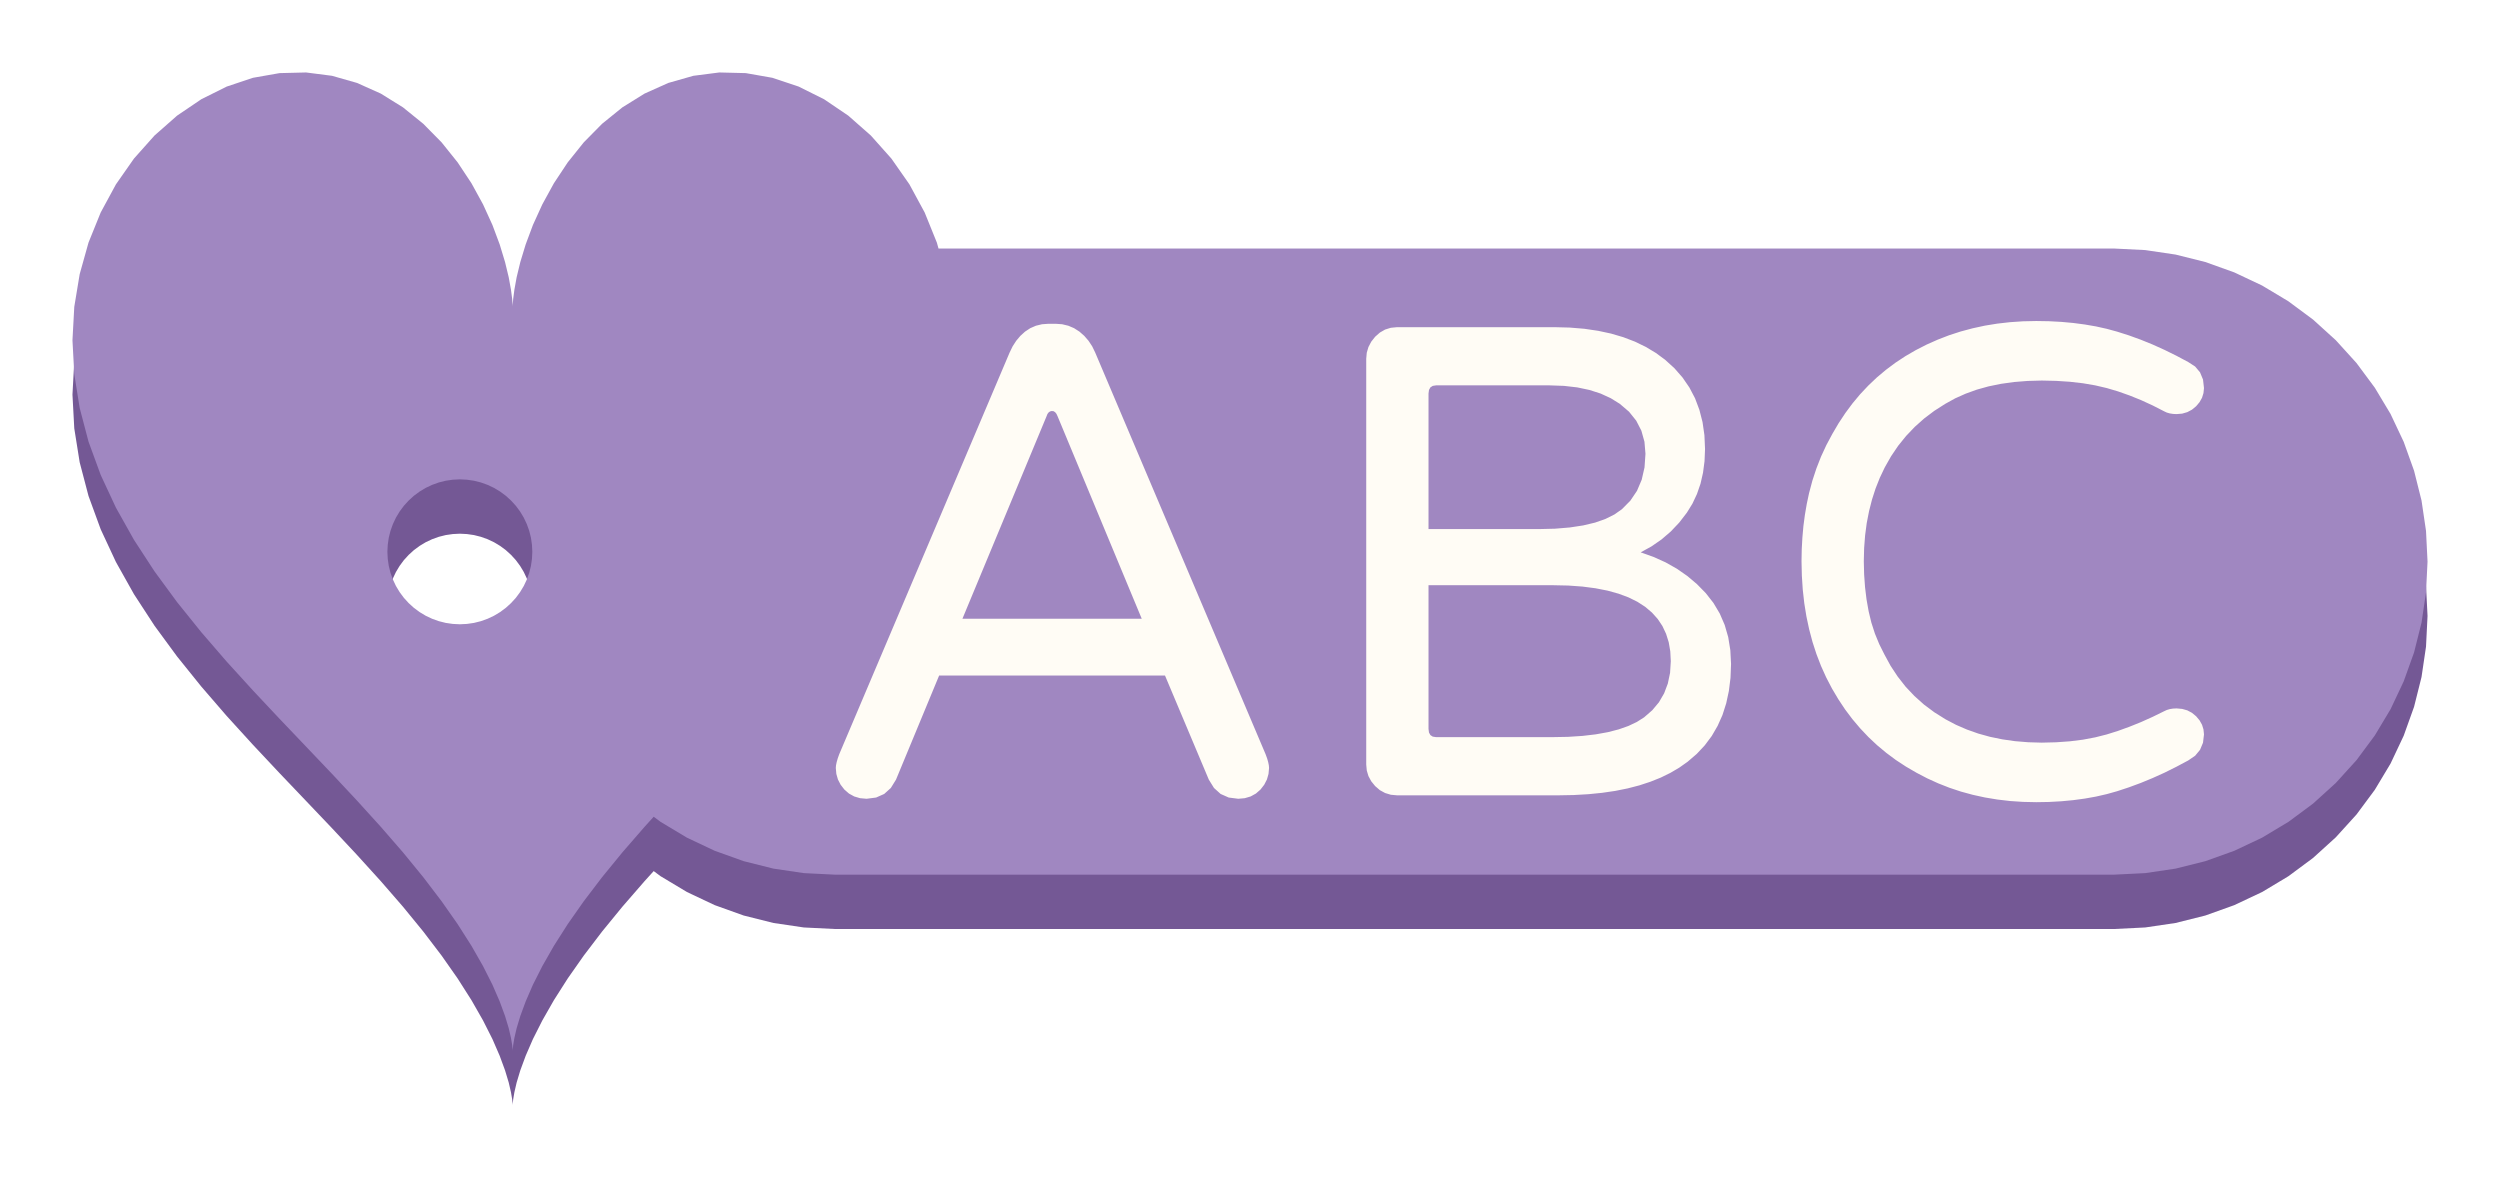
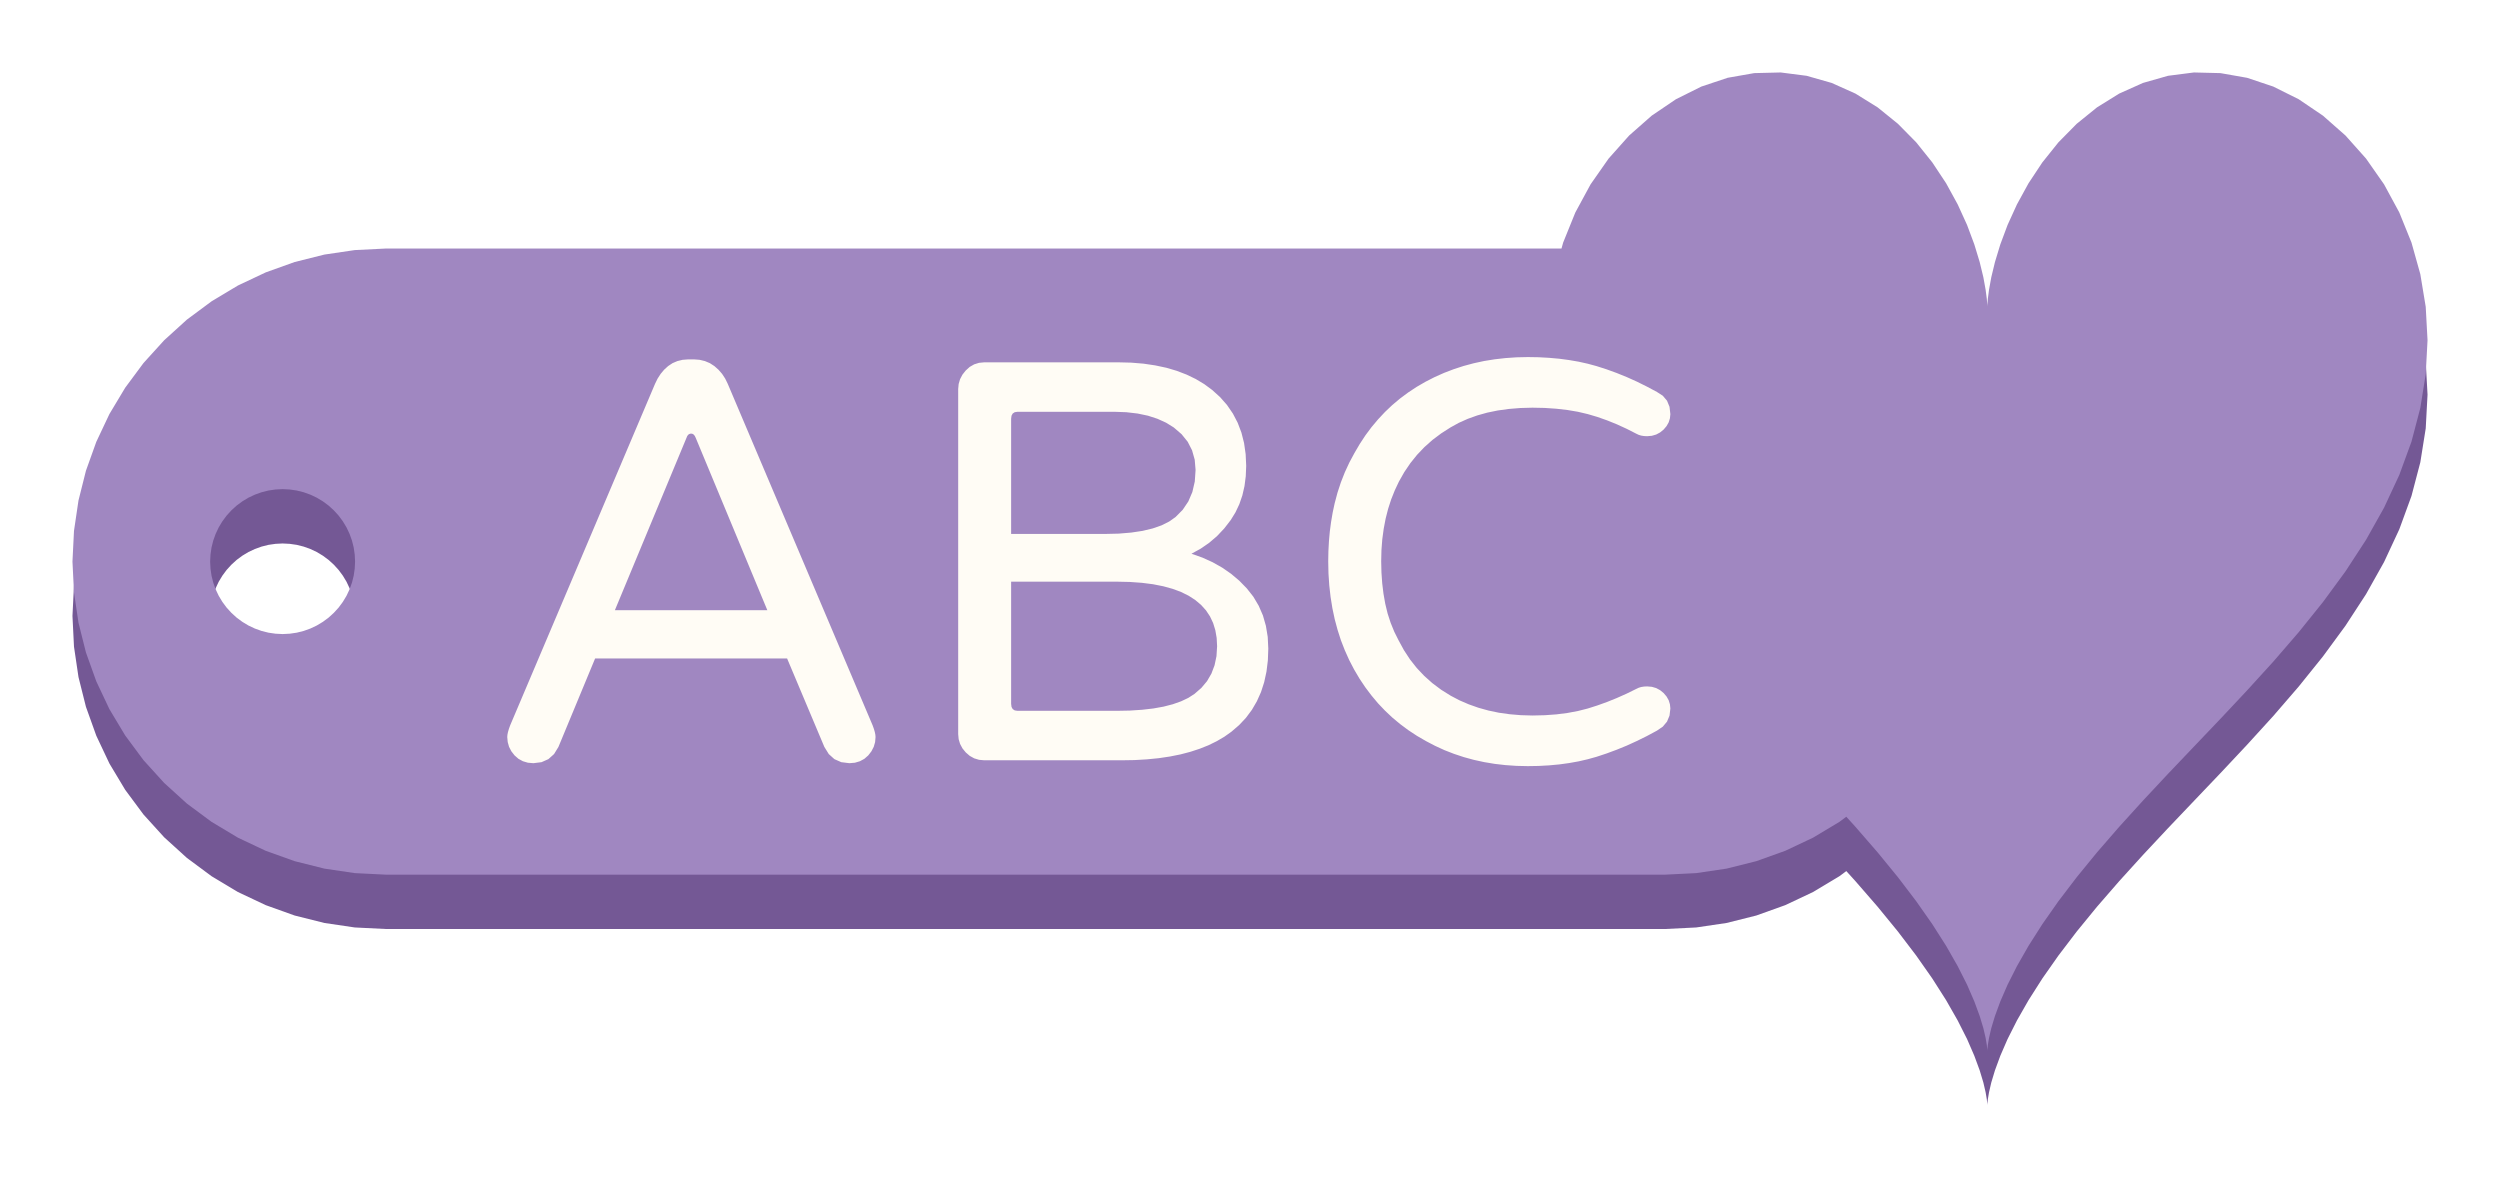
<svg xmlns="http://www.w3.org/2000/svg" viewBox="-2 -29 69 32.5">
  <g fill-rule="evenodd">
-     <path fill="#745895" transform="translate(0 1.5)" d="M12.152 -0.04 L12.164 -0.158 L12.197 -0.353 L12.259 -0.621 L12.361 -0.959 L12.509 -1.361 L12.709 -1.822 L12.968 -2.335 L13.287 -2.894 L13.669 -3.494 L14.113 -4.127 L14.617 -4.789 L15.178 -5.475 L15.79 -6.18 L16.042 -6.458 L16.233 -6.316 L16.96 -5.88 L17.727 -5.518 L18.525 -5.232 L19.347 -5.026 L20.186 -4.902 L21.033 -4.86 L56.36 -4.86 L57.207 -4.902 L58.046 -5.026 L58.868 -5.232 L59.666 -5.518 L60.433 -5.88 L61.16 -6.316 L61.841 -6.821 L62.469 -7.391 L63.039 -8.019 L63.544 -8.7 L63.98 -9.427 L64.342 -10.194 L64.628 -10.992 L64.834 -11.814 L64.958 -12.653 L65 -13.5 L64.958 -14.347 L64.834 -15.186 L64.628 -16.008 L64.342 -16.806 L63.98 -17.573 L63.544 -18.3 L63.039 -18.981 L62.469 -19.609 L61.841 -20.179 L61.16 -20.684 L60.433 -21.12 L59.666 -21.482 L58.868 -21.768 L58.046 -21.974 L57.207 -22.098 L56.36 -22.14 L23.903 -22.14 L23.857 -22.305 L23.521 -23.135 L23.1 -23.912 L22.602 -24.624 L22.036 -25.259 L21.413 -25.808 L20.744 -26.261 L20.042 -26.611 L19.317 -26.853 L18.584 -26.982 L17.853 -27 L17.137 -26.908 L16.446 -26.711 L15.79 -26.417 L15.178 -26.037 L14.617 -25.583 L14.113 -25.072 L13.669 -24.518 L13.287 -23.941 L12.968 -23.359 L12.709 -22.791 L12.509 -22.255 L12.361 -21.768 L12.259 -21.346 L12.197 -21.003 L12.164 -20.75 L12.152 -20.594 L12.15 -20.542 L12.148 -20.594 L12.136 -20.75 L12.103 -21.003 L12.041 -21.346 L11.939 -21.768 L11.791 -22.255 L11.591 -22.791 L11.332 -23.359 L11.013 -23.941 L10.631 -24.518 L10.187 -25.072 L9.683 -25.583 L9.122 -26.037 L8.51 -26.417 L7.854 -26.711 L7.163 -26.908 L6.447 -27 L5.716 -26.982 L4.983 -26.853 L4.258 -26.611 L3.556 -26.261 L2.887 -25.808 L2.264 -25.259 L1.698 -24.624 L1.2 -23.912 L0.779 -23.135 L0.443 -22.305 L0.199 -21.433 L0.05 -20.531 L0 -19.608 L0.05 -18.676 L0.199 -17.741 L0.443 -16.811 L0.779 -15.892 L1.2 -14.988 L1.698 -14.1 L2.264 -13.231 L2.887 -12.382 L3.556 -11.551 L4.258 -10.738 L4.983 -9.942 L5.716 -9.161 L6.447 -8.394 L7.163 -7.642 L7.854 -6.903 L8.51 -6.18 L9.122 -5.475 L9.683 -4.789 L10.187 -4.127 L10.631 -3.494 L11.013 -2.894 L11.332 -2.335 L11.591 -1.822 L11.791 -1.361 L11.939 -0.959 L12.041 -0.621 L12.103 -0.353 L12.136 -0.158 L12.148 -0.04 L12.15 0Z M10.496 -11.78 L10.302 -11.808 L10.111 -11.856 L9.927 -11.922 L9.749 -12.006 L9.581 -12.107 L9.423 -12.224 L9.278 -12.356 L9.146 -12.501 L9.029 -12.659 L8.928 -12.827 L8.844 -13.005 L8.778 -13.189 L8.73 -13.38 L8.702 -13.574 L8.692 -13.77 L8.702 -13.966 L8.73 -14.16 L8.778 -14.351 L8.844 -14.535 L8.928 -14.713 L9.029 -14.881 L9.146 -15.039 L9.278 -15.184 L9.423 -15.316 L9.581 -15.433 L9.749 -15.534 L9.927 -15.618 L10.111 -15.684 L10.302 -15.732 L10.496 -15.76 L10.692 -15.77 L10.888 -15.76 L11.082 -15.732 L11.273 -15.684 L11.457 -15.618 L11.635 -15.534 L11.803 -15.433 L11.961 -15.316 L12.106 -15.184 L12.238 -15.039 L12.355 -14.881 L12.456 -14.713 L12.54 -14.535 L12.606 -14.351 L12.654 -14.16 L12.682 -13.966 L12.692 -13.77 L12.682 -13.574 L12.654 -13.38 L12.606 -13.189 L12.54 -13.005 L12.456 -12.827 L12.355 -12.659 L12.238 -12.501 L12.106 -12.356 L11.961 -12.224 L11.803 -12.107 L11.635 -12.006 L11.457 -11.922 L11.273 -11.856 L11.082 -11.808 L10.888 -11.78 L10.692 -11.77Z" />
-     <path fill="#a087c1" d="M12.152 -0.04 L12.164 -0.158 L12.197 -0.353 L12.259 -0.621 L12.361 -0.959 L12.509 -1.361 L12.709 -1.822 L12.968 -2.335 L13.287 -2.894 L13.669 -3.494 L14.113 -4.127 L14.617 -4.789 L15.178 -5.475 L15.79 -6.18 L16.042 -6.458 L16.233 -6.316 L16.96 -5.88 L17.727 -5.518 L18.525 -5.232 L19.347 -5.026 L20.186 -4.902 L21.033 -4.86 L56.36 -4.86 L57.207 -4.902 L58.046 -5.026 L58.868 -5.232 L59.666 -5.518 L60.433 -5.88 L61.16 -6.316 L61.841 -6.821 L62.469 -7.391 L63.039 -8.019 L63.544 -8.7 L63.98 -9.427 L64.342 -10.194 L64.628 -10.992 L64.834 -11.814 L64.958 -12.653 L65 -13.5 L64.958 -14.347 L64.834 -15.186 L64.628 -16.008 L64.342 -16.806 L63.98 -17.573 L63.544 -18.3 L63.039 -18.981 L62.469 -19.609 L61.841 -20.179 L61.16 -20.684 L60.433 -21.12 L59.666 -21.482 L58.868 -21.768 L58.046 -21.974 L57.207 -22.098 L56.36 -22.14 L23.903 -22.14 L23.857 -22.305 L23.521 -23.135 L23.1 -23.912 L22.602 -24.624 L22.036 -25.259 L21.413 -25.808 L20.744 -26.261 L20.042 -26.611 L19.317 -26.853 L18.584 -26.982 L17.853 -27 L17.137 -26.908 L16.446 -26.711 L15.79 -26.417 L15.178 -26.037 L14.617 -25.583 L14.113 -25.072 L13.669 -24.518 L13.287 -23.941 L12.968 -23.359 L12.709 -22.791 L12.509 -22.255 L12.361 -21.768 L12.259 -21.346 L12.197 -21.003 L12.164 -20.75 L12.152 -20.594 L12.15 -20.542 L12.148 -20.594 L12.136 -20.75 L12.103 -21.003 L12.041 -21.346 L11.939 -21.768 L11.791 -22.255 L11.591 -22.791 L11.332 -23.359 L11.013 -23.941 L10.631 -24.518 L10.187 -25.072 L9.683 -25.583 L9.122 -26.037 L8.51 -26.417 L7.854 -26.711 L7.163 -26.908 L6.447 -27 L5.716 -26.982 L4.983 -26.853 L4.258 -26.611 L3.556 -26.261 L2.887 -25.808 L2.264 -25.259 L1.698 -24.624 L1.2 -23.912 L0.779 -23.135 L0.443 -22.305 L0.199 -21.433 L0.05 -20.531 L0 -19.608 L0.05 -18.676 L0.199 -17.741 L0.443 -16.811 L0.779 -15.892 L1.2 -14.988 L1.698 -14.1 L2.264 -13.231 L2.887 -12.382 L3.556 -11.551 L4.258 -10.738 L4.983 -9.942 L5.716 -9.161 L6.447 -8.394 L7.163 -7.642 L7.854 -6.903 L8.51 -6.18 L9.122 -5.475 L9.683 -4.789 L10.187 -4.127 L10.631 -3.494 L11.013 -2.894 L11.332 -2.335 L11.591 -1.822 L11.791 -1.361 L11.939 -0.959 L12.041 -0.621 L12.103 -0.353 L12.136 -0.158 L12.148 -0.04 L12.15 0Z M10.496 -11.78 L10.302 -11.808 L10.111 -11.856 L9.927 -11.922 L9.749 -12.006 L9.581 -12.107 L9.423 -12.224 L9.278 -12.356 L9.146 -12.501 L9.029 -12.659 L8.928 -12.827 L8.844 -13.005 L8.778 -13.189 L8.73 -13.38 L8.702 -13.574 L8.692 -13.77 L8.702 -13.966 L8.73 -14.16 L8.778 -14.351 L8.844 -14.535 L8.928 -14.713 L9.029 -14.881 L9.146 -15.039 L9.278 -15.184 L9.423 -15.316 L9.581 -15.433 L9.749 -15.534 L9.927 -15.618 L10.111 -15.684 L10.302 -15.732 L10.496 -15.76 L10.692 -15.77 L10.888 -15.76 L11.082 -15.732 L11.273 -15.684 L11.457 -15.618 L11.635 -15.534 L11.803 -15.433 L11.961 -15.316 L12.106 -15.184 L12.238 -15.039 L12.355 -14.881 L12.456 -14.713 L12.54 -14.535 L12.606 -14.351 L12.654 -14.16 L12.682 -13.966 L12.692 -13.77 L12.682 -13.574 L12.654 -13.38 L12.606 -13.189 L12.54 -13.005 L12.456 -12.827 L12.355 -12.659 L12.238 -12.501 L12.106 -12.356 L11.961 -12.224 L11.803 -12.107 L11.635 -12.006 L11.457 -11.922 L11.273 -11.856 L11.082 -11.808 L10.888 -11.78 L10.692 -11.77Z" />
-     <path fill="#fffcf5" d="M54.553 -6.866 L54.893 -6.885 L55.222 -6.916 L55.54 -6.959 L55.848 -7.014 L56.145 -7.082 L56.431 -7.162 L56.758 -7.27 L57.086 -7.391 L57.413 -7.526 L57.741 -7.674 L58.068 -7.837 L58.396 -8.012 L58.586 -8.142 L58.721 -8.305 L58.803 -8.501 L58.83 -8.73 L58.816 -8.868 L58.776 -8.997 L58.708 -9.118 L58.613 -9.231 L58.498 -9.326 L58.37 -9.394 L58.228 -9.434 L58.074 -9.448 L57.975 -9.443 L57.886 -9.429 L57.805 -9.405 L57.734 -9.372 L57.411 -9.214 L57.091 -9.07 L56.773 -8.942 L56.459 -8.828 L56.148 -8.73 L55.828 -8.649 L55.489 -8.585 L55.13 -8.54 L54.751 -8.513 L54.353 -8.503 L53.977 -8.514 L53.613 -8.544 L53.263 -8.594 L52.924 -8.664 L52.599 -8.754 L52.286 -8.865 L51.986 -8.995 L51.699 -9.146 L51.389 -9.34 L51.102 -9.554 L50.838 -9.79 L50.596 -10.046 L50.378 -10.324 L50.181 -10.622 L50.008 -10.94 L49.868 -11.22 L49.748 -11.512 L49.65 -11.815 L49.574 -12.13 L49.516 -12.457 L49.475 -12.796 L49.45 -13.147 L49.441 -13.509 L49.45 -13.872 L49.477 -14.224 L49.522 -14.564 L49.586 -14.893 L49.667 -15.211 L49.766 -15.518 L49.883 -15.813 L50.018 -16.097 L50.193 -16.406 L50.389 -16.696 L50.607 -16.966 L50.846 -17.217 L51.106 -17.449 L51.387 -17.661 L51.689 -17.854 L51.962 -18.005 L52.253 -18.135 L52.56 -18.246 L52.884 -18.336 L53.226 -18.406 L53.584 -18.456 L53.96 -18.486 L54.353 -18.497 L54.751 -18.488 L55.13 -18.463 L55.489 -18.422 L55.828 -18.364 L56.148 -18.289 L56.459 -18.197 L56.773 -18.086 L57.091 -17.958 L57.411 -17.811 L57.734 -17.646 L57.805 -17.613 L57.886 -17.59 L57.975 -17.576 L58.074 -17.571 L58.228 -17.584 L58.37 -17.625 L58.498 -17.693 L58.613 -17.788 L58.708 -17.901 L58.776 -18.022 L58.816 -18.151 L58.83 -18.289 L58.803 -18.525 L58.721 -18.723 L58.586 -18.884 L58.396 -19.007 L58.068 -19.182 L57.741 -19.343 L57.413 -19.491 L57.086 -19.624 L56.758 -19.743 L56.431 -19.847 L56.145 -19.925 L55.848 -19.991 L55.54 -20.044 L55.222 -20.086 L54.893 -20.116 L54.553 -20.134 L54.202 -20.14 L53.835 -20.132 L53.476 -20.108 L53.125 -20.068 L52.781 -20.012 L52.445 -19.939 L52.116 -19.851 L51.795 -19.747 L51.482 -19.626 L51.176 -19.49 L50.877 -19.337 L50.589 -19.17 L50.313 -18.988 L50.051 -18.792 L49.801 -18.582 L49.564 -18.357 L49.34 -18.119 L49.129 -17.866 L48.931 -17.599 L48.745 -17.318 L48.572 -17.023 L48.408 -16.716 L48.261 -16.399 L48.133 -16.072 L48.022 -15.735 L47.93 -15.389 L47.867 -15.093 L47.815 -14.79 L47.774 -14.48 L47.746 -14.163 L47.728 -13.84 L47.722 -13.509 L47.731 -13.114 L47.756 -12.728 L47.798 -12.352 L47.857 -11.986 L47.933 -11.63 L48.025 -11.283 L48.134 -10.947 L48.26 -10.62 L48.403 -10.303 L48.563 -9.996 L48.738 -9.701 L48.925 -9.419 L49.126 -9.152 L49.34 -8.899 L49.567 -8.659 L49.806 -8.434 L50.059 -8.223 L50.325 -8.025 L50.604 -7.842 L50.896 -7.672 L51.191 -7.518 L51.494 -7.38 L51.804 -7.258 L52.123 -7.152 L52.45 -7.063 L52.784 -6.99 L53.127 -6.933 L53.477 -6.892 L53.836 -6.868 L54.202 -6.86Z M32.356 -6.97 L32.518 -7.018 L32.663 -7.098 L32.79 -7.209 L32.893 -7.342 L32.967 -7.486 L33.011 -7.64 L33.026 -7.805 L33.02 -7.878 L33.002 -7.965 L32.973 -8.067 L32.931 -8.182 L28.227 -19.271 L28.144 -19.442 L28.043 -19.595 L27.926 -19.73 L27.793 -19.847 L27.645 -19.942 L27.486 -20.01 L27.315 -20.051 L27.132 -20.064 L26.943 -20.064 L26.761 -20.051 L26.591 -20.01 L26.435 -19.942 L26.291 -19.847 L26.162 -19.73 L26.048 -19.595 L25.949 -19.442 L25.866 -19.271 L21.162 -8.182 L21.121 -8.067 L21.092 -7.965 L21.074 -7.878 L21.068 -7.805 L21.083 -7.64 L21.127 -7.486 L21.201 -7.342 L21.304 -7.209 L21.431 -7.098 L21.576 -7.018 L21.738 -6.97 L21.918 -6.954 L22.181 -6.988 L22.404 -7.087 L22.587 -7.252 L22.73 -7.483 L23.92 -10.355 L30.154 -10.355 L31.363 -7.483 L31.506 -7.252 L31.689 -7.087 L31.912 -6.988 L32.176 -6.954Z M24.563 -11.923 L26.886 -17.514 L26.909 -17.573 L26.941 -17.616 L26.98 -17.644 L27.028 -17.656 L27.077 -17.651 L27.12 -17.625 L27.157 -17.58 L27.188 -17.514 L29.512 -11.923Z M41.436 -7.057 L41.837 -7.08 L42.218 -7.118 L42.58 -7.171 L42.923 -7.24 L43.247 -7.324 L43.551 -7.424 L43.836 -7.538 L44.103 -7.669 L44.349 -7.814 L44.577 -7.975 L44.829 -8.191 L45.051 -8.428 L45.244 -8.686 L45.406 -8.965 L45.54 -9.265 L45.643 -9.587 L45.717 -9.929 L45.762 -10.292 L45.777 -10.676 L45.757 -11.056 L45.699 -11.414 L45.602 -11.75 L45.466 -12.065 L45.291 -12.359 L45.078 -12.631 L44.834 -12.88 L44.568 -13.104 L44.28 -13.304 L43.97 -13.479 L43.637 -13.629 L43.283 -13.755 L43.582 -13.92 L43.859 -14.112 L44.114 -14.331 L44.347 -14.577 L44.558 -14.851 L44.711 -15.099 L44.836 -15.365 L44.934 -15.649 L45.003 -15.951 L45.045 -16.27 L45.059 -16.607 L45.042 -16.989 L44.99 -17.35 L44.903 -17.689 L44.783 -18.008 L44.627 -18.305 L44.437 -18.582 L44.213 -18.838 L43.954 -19.073 L43.698 -19.261 L43.421 -19.427 L43.124 -19.571 L42.805 -19.693 L42.466 -19.793 L42.107 -19.87 L41.726 -19.926 L41.325 -19.959 L40.903 -19.97 L36.558 -19.97 L36.386 -19.953 L36.228 -19.904 L36.084 -19.821 L35.954 -19.706 L35.846 -19.569 L35.769 -19.422 L35.723 -19.266 L35.708 -19.101 L35.708 -7.899 L35.723 -7.734 L35.769 -7.58 L35.846 -7.437 L35.954 -7.304 L36.084 -7.192 L36.228 -7.113 L36.386 -7.065 L36.558 -7.049 L41.016 -7.049Z M37.427 -14.397 L37.427 -18.138 L37.44 -18.237 L37.479 -18.308 L37.544 -18.35 L37.635 -18.364 L40.771 -18.364 L41.166 -18.35 L41.532 -18.308 L41.869 -18.237 L42.177 -18.138 L42.456 -18.01 L42.707 -17.854 L42.962 -17.636 L43.16 -17.389 L43.302 -17.113 L43.387 -16.808 L43.415 -16.475 L43.389 -16.1 L43.311 -15.759 L43.181 -15.453 L42.998 -15.182 L42.764 -14.945 L42.557 -14.8 L42.31 -14.677 L42.023 -14.576 L41.695 -14.498 L41.327 -14.442 L40.918 -14.408 L40.468 -14.397Z M37.635 -8.655 L37.544 -8.669 L37.479 -8.711 L37.44 -8.782 L37.427 -8.881 L37.427 -12.848 L40.865 -12.848 L41.284 -12.839 L41.674 -12.811 L42.035 -12.764 L42.367 -12.699 L42.67 -12.615 L42.945 -12.513 L43.19 -12.392 L43.407 -12.252 L43.594 -12.093 L43.753 -11.916 L43.883 -11.721 L43.984 -11.506 L44.057 -11.273 L44.1 -11.022 L44.114 -10.751 L44.094 -10.43 L44.032 -10.134 L43.93 -9.864 L43.787 -9.618 L43.603 -9.398 L43.378 -9.202 L43.177 -9.074 L42.943 -8.963 L42.676 -8.869 L42.376 -8.792 L42.043 -8.732 L41.677 -8.689 L41.278 -8.663 L40.846 -8.655Z" />
+     <path fill="#745895" transform="translate(0 1.5)" d="M52.852 -0.04 L52.864 -0.158 L52.897 -0.353 L52.959 -0.621 L53.061 -0.959 L53.209 -1.361 L53.409 -1.822 L53.668 -2.335 L53.987 -2.894 L54.369 -3.494 L54.813 -4.127 L55.317 -4.789 L55.878 -5.475 L56.49 -6.18 L57.146 -6.903 L57.837 -7.642 L58.553 -8.394 L59.284 -9.161 L60.017 -9.942 L60.742 -10.738 L61.444 -11.551 L62.113 -12.382 L62.736 -13.231 L63.302 -14.1 L63.8 -14.988 L64.221 -15.892 L64.557 -16.811 L64.801 -17.741 L64.95 -18.676 L65 -19.608 L64.95 -20.531 L64.801 -21.433 L64.557 -22.305 L64.221 -23.135 L63.8 -23.912 L63.302 -24.624 L62.736 -25.259 L62.113 -25.808 L61.444 -26.261 L60.742 -26.611 L60.017 -26.853 L59.284 -26.982 L58.553 -27 L57.837 -26.908 L57.146 -26.711 L56.49 -26.417 L55.878 -26.037 L55.317 -25.583 L54.813 -25.072 L54.369 -24.518 L53.987 -23.941 L53.668 -23.359 L53.409 -22.791 L53.209 -22.255 L53.061 -21.768 L52.959 -21.346 L52.897 -21.003 L52.864 -20.75 L52.852 -20.594 L52.85 -20.542 L52.848 -20.594 L52.836 -20.75 L52.803 -21.003 L52.741 -21.346 L52.639 -21.768 L52.491 -22.255 L52.291 -22.791 L52.032 -23.359 L51.713 -23.941 L51.331 -24.518 L50.887 -25.072 L50.383 -25.583 L49.822 -26.037 L49.21 -26.417 L48.554 -26.711 L47.863 -26.908 L47.147 -27 L46.416 -26.982 L45.683 -26.853 L44.958 -26.611 L44.256 -26.261 L43.587 -25.808 L42.964 -25.259 L42.398 -24.624 L41.9 -23.912 L41.479 -23.135 L41.143 -22.305 L41.097 -22.14 L8.64 -22.14 L7.793 -22.098 L6.954 -21.974 L6.132 -21.768 L5.334 -21.482 L4.567 -21.12 L3.84 -20.684 L3.159 -20.179 L2.531 -19.609 L1.961 -18.981 L1.456 -18.3 L1.02 -17.573 L0.658 -16.806 L0.372 -16.008 L0.166 -15.186 L0.042 -14.347 L0 -13.5 L0.042 -12.653 L0.166 -11.814 L0.372 -10.992 L0.658 -10.194 L1.02 -9.427 L1.456 -8.7 L1.961 -8.019 L2.531 -7.391 L3.159 -6.821 L3.84 -6.316 L4.567 -5.88 L5.334 -5.518 L6.132 -5.232 L6.954 -5.026 L7.793 -4.902 L8.64 -4.86 L43.967 -4.86 L44.814 -4.902 L45.653 -5.026 L46.475 -5.232 L47.273 -5.518 L48.04 -5.88 L48.767 -6.316 L48.958 -6.458 L49.21 -6.18 L49.822 -5.475 L50.383 -4.789 L50.887 -4.127 L51.331 -3.494 L51.713 -2.894 L52.032 -2.335 L52.291 -1.822 L52.491 -1.361 L52.639 -0.959 L52.741 -0.621 L52.803 -0.353 L52.836 -0.158 L52.848 -0.04 L52.85 0Z M5.604 -11.51 L5.41 -11.538 L5.219 -11.586 L5.035 -11.652 L4.857 -11.736 L4.689 -11.837 L4.531 -11.954 L4.386 -12.086 L4.254 -12.231 L4.137 -12.389 L4.036 -12.557 L3.952 -12.735 L3.886 -12.919 L3.838 -13.11 L3.81 -13.304 L3.8 -13.5 L3.81 -13.696 L3.838 -13.89 L3.886 -14.081 L3.952 -14.265 L4.036 -14.443 L4.137 -14.611 L4.254 -14.769 L4.386 -14.914 L4.531 -15.046 L4.689 -15.163 L4.857 -15.264 L5.035 -15.348 L5.219 -15.414 L5.41 -15.462 L5.604 -15.49 L5.8 -15.5 L5.996 -15.49 L6.19 -15.462 L6.381 -15.414 L6.565 -15.348 L6.743 -15.264 L6.911 -15.163 L7.069 -15.046 L7.214 -14.914 L7.346 -14.769 L7.463 -14.611 L7.564 -14.443 L7.648 -14.265 L7.714 -14.081 L7.762 -13.89 L7.79 -13.696 L7.8 -13.5 L7.79 -13.304 L7.762 -13.11 L7.714 -12.919 L7.648 -12.735 L7.564 -12.557 L7.463 -12.389 L7.346 -12.231 L7.214 -12.086 L7.069 -11.954 L6.911 -11.837 L6.743 -11.736 L6.565 -11.652 L6.381 -11.586 L6.19 -11.538 L5.996 -11.51 L5.8 -11.5Z" />
+     <path fill="#a087c1" d="M52.852 -0.04 L52.864 -0.158 L52.897 -0.353 L52.959 -0.621 L53.061 -0.959 L53.209 -1.361 L53.409 -1.822 L53.668 -2.335 L53.987 -2.894 L54.369 -3.494 L54.813 -4.127 L55.317 -4.789 L55.878 -5.475 L56.49 -6.18 L57.146 -6.903 L57.837 -7.642 L58.553 -8.394 L59.284 -9.161 L60.017 -9.942 L60.742 -10.738 L61.444 -11.551 L62.113 -12.382 L62.736 -13.231 L63.302 -14.1 L63.8 -14.988 L64.221 -15.892 L64.557 -16.811 L64.801 -17.741 L64.95 -18.676 L65 -19.608 L64.95 -20.531 L64.801 -21.433 L64.557 -22.305 L64.221 -23.135 L63.8 -23.912 L63.302 -24.624 L62.736 -25.259 L62.113 -25.808 L61.444 -26.261 L60.742 -26.611 L60.017 -26.853 L59.284 -26.982 L58.553 -27 L57.837 -26.908 L57.146 -26.711 L56.49 -26.417 L55.878 -26.037 L55.317 -25.583 L54.813 -25.072 L54.369 -24.518 L53.987 -23.941 L53.668 -23.359 L53.409 -22.791 L53.209 -22.255 L53.061 -21.768 L52.959 -21.346 L52.897 -21.003 L52.864 -20.75 L52.852 -20.594 L52.85 -20.542 L52.848 -20.594 L52.836 -20.75 L52.803 -21.003 L52.741 -21.346 L52.639 -21.768 L52.491 -22.255 L52.291 -22.791 L52.032 -23.359 L51.713 -23.941 L51.331 -24.518 L50.887 -25.072 L50.383 -25.583 L49.822 -26.037 L49.21 -26.417 L48.554 -26.711 L47.863 -26.908 L47.147 -27 L46.416 -26.982 L45.683 -26.853 L44.958 -26.611 L44.256 -26.261 L43.587 -25.808 L42.964 -25.259 L42.398 -24.624 L41.9 -23.912 L41.479 -23.135 L41.143 -22.305 L41.097 -22.14 L8.64 -22.14 L7.793 -22.098 L6.954 -21.974 L6.132 -21.768 L5.334 -21.482 L4.567 -21.12 L3.84 -20.684 L3.159 -20.179 L2.531 -19.609 L1.961 -18.981 L1.456 -18.3 L1.02 -17.573 L0.658 -16.806 L0.372 -16.008 L0.166 -15.186 L0.042 -14.347 L0 -13.5 L0.042 -12.653 L0.166 -11.814 L0.372 -10.992 L0.658 -10.194 L1.02 -9.427 L1.456 -8.7 L1.961 -8.019 L2.531 -7.391 L3.159 -6.821 L3.84 -6.316 L4.567 -5.88 L5.334 -5.518 L6.132 -5.232 L6.954 -5.026 L7.793 -4.902 L8.64 -4.86 L43.967 -4.86 L44.814 -4.902 L45.653 -5.026 L46.475 -5.232 L47.273 -5.518 L48.04 -5.88 L48.767 -6.316 L48.958 -6.458 L49.21 -6.18 L49.822 -5.475 L50.383 -4.789 L50.887 -4.127 L51.331 -3.494 L51.713 -2.894 L52.032 -2.335 L52.291 -1.822 L52.491 -1.361 L52.639 -0.959 L52.741 -0.621 L52.803 -0.353 L52.836 -0.158 L52.848 -0.04 L52.85 0Z M5.604 -11.51 L5.41 -11.538 L5.219 -11.586 L5.035 -11.652 L4.857 -11.736 L4.689 -11.837 L4.531 -11.954 L4.386 -12.086 L4.254 -12.231 L4.137 -12.389 L4.036 -12.557 L3.952 -12.735 L3.886 -12.919 L3.838 -13.11 L3.81 -13.304 L3.8 -13.5 L3.81 -13.696 L3.838 -13.89 L3.886 -14.081 L3.952 -14.265 L4.036 -14.443 L4.137 -14.611 L4.254 -14.769 L4.386 -14.914 L4.531 -15.046 L4.689 -15.163 L4.857 -15.264 L5.035 -15.348 L5.219 -15.414 L5.41 -15.462 L5.604 -15.49 L5.8 -15.5 L5.996 -15.49 L6.19 -15.462 L6.381 -15.414 L6.565 -15.348 L6.743 -15.264 L6.911 -15.163 L7.069 -15.046 L7.214 -14.914 L7.346 -14.769 L7.463 -14.611 L7.564 -14.443 L7.648 -14.265 L7.714 -14.081 L7.762 -13.89 L7.79 -13.696 L7.8 -13.5 L7.79 -13.304 L7.762 -13.11 L7.714 -12.919 L7.648 -12.735 L7.564 -12.557 L7.463 -12.389 L7.346 -12.231 L7.214 -12.086 L7.069 -11.954 L6.911 -11.837 L6.743 -11.736 L6.565 -11.652 L6.381 -11.586 L6.19 -11.538 L5.996 -11.51 L5.8 -11.5Z" />
+     <path fill="#fffcf5" d="M40.466 -7.86 L40.755 -7.876 L41.035 -7.902 L41.305 -7.939 L41.567 -7.986 L41.819 -8.044 L42.063 -8.112 L42.341 -8.204 L42.619 -8.307 L42.898 -8.421 L43.176 -8.548 L43.454 -8.685 L43.733 -8.835 L43.894 -8.945 L44.01 -9.084 L44.079 -9.25 L44.102 -9.445 L44.09 -9.562 L44.056 -9.672 L43.998 -9.775 L43.917 -9.871 L43.819 -9.951 L43.711 -10.009 L43.591 -10.044 L43.46 -10.055 L43.375 -10.051 L43.299 -10.039 L43.231 -10.019 L43.171 -9.991 L42.896 -9.856 L42.623 -9.734 L42.353 -9.625 L42.086 -9.529 L41.822 -9.445 L41.55 -9.376 L41.261 -9.322 L40.956 -9.283 L40.635 -9.26 L40.296 -9.252 L39.976 -9.261 L39.667 -9.287 L39.369 -9.329 L39.082 -9.389 L38.805 -9.466 L38.539 -9.56 L38.284 -9.67 L38.04 -9.798 L37.776 -9.963 L37.532 -10.146 L37.308 -10.346 L37.102 -10.564 L36.916 -10.8 L36.75 -11.053 L36.602 -11.324 L36.483 -11.562 L36.382 -11.81 L36.298 -12.068 L36.233 -12.336 L36.184 -12.614 L36.149 -12.902 L36.128 -13.2 L36.121 -13.508 L36.128 -13.816 L36.151 -14.115 L36.19 -14.405 L36.243 -14.684 L36.312 -14.955 L36.396 -15.215 L36.496 -15.466 L36.61 -15.708 L36.759 -15.971 L36.926 -16.217 L37.111 -16.447 L37.314 -16.66 L37.535 -16.857 L37.775 -17.037 L38.032 -17.202 L38.264 -17.33 L38.51 -17.44 L38.772 -17.534 L39.047 -17.611 L39.338 -17.671 L39.643 -17.713 L39.962 -17.739 L40.296 -17.748 L40.635 -17.741 L40.956 -17.719 L41.261 -17.684 L41.55 -17.635 L41.822 -17.571 L42.086 -17.493 L42.353 -17.399 L42.623 -17.29 L42.896 -17.165 L43.171 -17.025 L43.231 -16.997 L43.299 -16.977 L43.375 -16.965 L43.46 -16.961 L43.591 -16.972 L43.711 -17.007 L43.819 -17.065 L43.917 -17.145 L43.998 -17.241 L44.056 -17.344 L44.09 -17.454 L44.102 -17.571 L44.079 -17.772 L44.01 -17.94 L43.894 -18.077 L43.733 -18.181 L43.454 -18.33 L43.176 -18.468 L42.898 -18.593 L42.619 -18.706 L42.341 -18.807 L42.063 -18.896 L41.819 -18.962 L41.567 -19.018 L41.305 -19.063 L41.035 -19.099 L40.755 -19.124 L40.466 -19.14 L40.168 -19.145 L39.856 -19.138 L39.551 -19.117 L39.252 -19.083 L38.96 -19.036 L38.674 -18.974 L38.395 -18.899 L38.122 -18.81 L37.855 -18.708 L37.595 -18.592 L37.341 -18.462 L37.096 -18.32 L36.862 -18.165 L36.639 -17.999 L36.426 -17.82 L36.225 -17.629 L36.035 -17.426 L35.855 -17.212 L35.686 -16.985 L35.529 -16.746 L35.382 -16.495 L35.242 -16.234 L35.117 -15.964 L35.008 -15.687 L34.914 -15.4 L34.836 -15.106 L34.782 -14.854 L34.738 -14.596 L34.703 -14.333 L34.679 -14.064 L34.664 -13.789 L34.659 -13.508 L34.666 -13.172 L34.688 -12.844 L34.724 -12.524 L34.774 -12.213 L34.838 -11.91 L34.917 -11.616 L35.009 -11.329 L35.117 -11.052 L35.238 -10.782 L35.374 -10.521 L35.522 -10.27 L35.682 -10.031 L35.853 -9.804 L36.034 -9.588 L36.227 -9.385 L36.431 -9.193 L36.646 -9.014 L36.872 -8.846 L37.109 -8.69 L37.357 -8.546 L37.608 -8.415 L37.865 -8.297 L38.129 -8.194 L38.4 -8.104 L38.678 -8.028 L38.962 -7.966 L39.254 -7.917 L39.552 -7.883 L39.856 -7.862 L40.168 -7.855Z M21.596 -7.949 L21.734 -7.99 L21.857 -8.057 L21.965 -8.152 L22.052 -8.265 L22.115 -8.387 L22.153 -8.518 L22.165 -8.658 L22.16 -8.72 L22.145 -8.795 L22.12 -8.881 L22.085 -8.979 L18.086 -18.406 L18.015 -18.551 L17.93 -18.681 L17.83 -18.796 L17.717 -18.896 L17.592 -18.977 L17.456 -19.034 L17.311 -19.069 L17.155 -19.081 L16.994 -19.081 L16.839 -19.069 L16.695 -19.034 L16.562 -18.977 L16.44 -18.896 L16.33 -18.796 L16.234 -18.681 L16.15 -18.551 L16.079 -18.406 L12.08 -8.979 L12.045 -8.881 L12.02 -8.795 L12.005 -8.72 L12 -8.658 L12.013 -8.518 L12.05 -8.387 L12.113 -8.265 L12.201 -8.152 L12.309 -8.057 L12.432 -7.99 L12.57 -7.949 L12.723 -7.936 L12.946 -7.964 L13.136 -8.048 L13.292 -8.188 L13.413 -8.385 L14.425 -10.826 L19.724 -10.826 L20.752 -8.385 L20.874 -8.188 L21.029 -8.048 L21.219 -7.964 L21.443 -7.936Z M14.971 -12.159 L16.946 -16.913 L16.966 -16.962 L16.992 -16.999 L17.026 -17.022 L17.067 -17.033 L17.108 -17.028 L17.145 -17.007 L17.177 -16.968 L17.203 -16.913 L19.178 -12.159Z M29.315 -8.022 L29.656 -8.042 L29.98 -8.074 L30.288 -8.12 L30.579 -8.178 L30.854 -8.25 L31.113 -8.335 L31.356 -8.432 L31.582 -8.543 L31.792 -8.666 L31.985 -8.803 L32.199 -8.987 L32.388 -9.188 L32.552 -9.408 L32.69 -9.645 L32.804 -9.9 L32.892 -10.173 L32.955 -10.464 L32.993 -10.773 L33.005 -11.099 L32.989 -11.422 L32.939 -11.726 L32.857 -12.013 L32.741 -12.28 L32.593 -12.53 L32.411 -12.761 L32.204 -12.973 L31.977 -13.164 L31.733 -13.333 L31.469 -13.482 L31.187 -13.61 L30.885 -13.717 L31.139 -13.857 L31.375 -14.02 L31.592 -14.206 L31.79 -14.416 L31.969 -14.648 L32.099 -14.859 L32.206 -15.085 L32.289 -15.327 L32.348 -15.583 L32.383 -15.855 L32.395 -16.142 L32.38 -16.466 L32.336 -16.773 L32.263 -17.061 L32.16 -17.332 L32.028 -17.585 L31.867 -17.82 L31.676 -18.038 L31.456 -18.237 L31.238 -18.398 L31.003 -18.539 L30.75 -18.661 L30.479 -18.765 L30.191 -18.85 L29.885 -18.915 L29.562 -18.963 L29.221 -18.991 L28.862 -19 L25.168 -19 L25.022 -18.986 L24.887 -18.944 L24.765 -18.874 L24.655 -18.775 L24.563 -18.659 L24.498 -18.535 L24.459 -18.402 L24.446 -18.262 L24.446 -8.738 L24.459 -8.598 L24.498 -8.468 L24.563 -8.346 L24.655 -8.233 L24.765 -8.138 L24.887 -8.07 L25.022 -8.029 L25.168 -8.016 L28.958 -8.016Z M25.907 -14.263 L25.907 -17.442 L25.918 -17.527 L25.951 -17.587 L26.006 -17.623 L26.084 -17.635 L28.75 -17.635 L29.085 -17.623 L29.396 -17.587 L29.683 -17.527 L29.945 -17.442 L30.183 -17.334 L30.396 -17.202 L30.612 -17.016 L30.781 -16.806 L30.901 -16.571 L30.974 -16.313 L30.998 -16.029 L30.976 -15.71 L30.909 -15.42 L30.798 -15.16 L30.643 -14.93 L30.444 -14.729 L30.268 -14.605 L30.058 -14.5 L29.814 -14.415 L29.535 -14.348 L29.222 -14.301 L28.875 -14.272 L28.493 -14.263Z M26.084 -9.381 L26.006 -9.393 L25.951 -9.429 L25.918 -9.489 L25.907 -9.574 L25.907 -12.946 L28.83 -12.946 L29.186 -12.938 L29.517 -12.914 L29.824 -12.875 L30.107 -12.819 L30.364 -12.748 L30.598 -12.661 L30.806 -12.558 L30.99 -12.439 L31.15 -12.304 L31.285 -12.154 L31.396 -11.987 L31.482 -11.805 L31.543 -11.607 L31.58 -11.393 L31.592 -11.163 L31.575 -10.89 L31.522 -10.639 L31.435 -10.409 L31.314 -10.2 L31.157 -10.013 L30.966 -9.847 L30.795 -9.737 L30.596 -9.643 L30.37 -9.563 L30.115 -9.497 L29.832 -9.446 L29.52 -9.41 L29.181 -9.388 L28.814 -9.381Z" />
  </g>
</svg>
